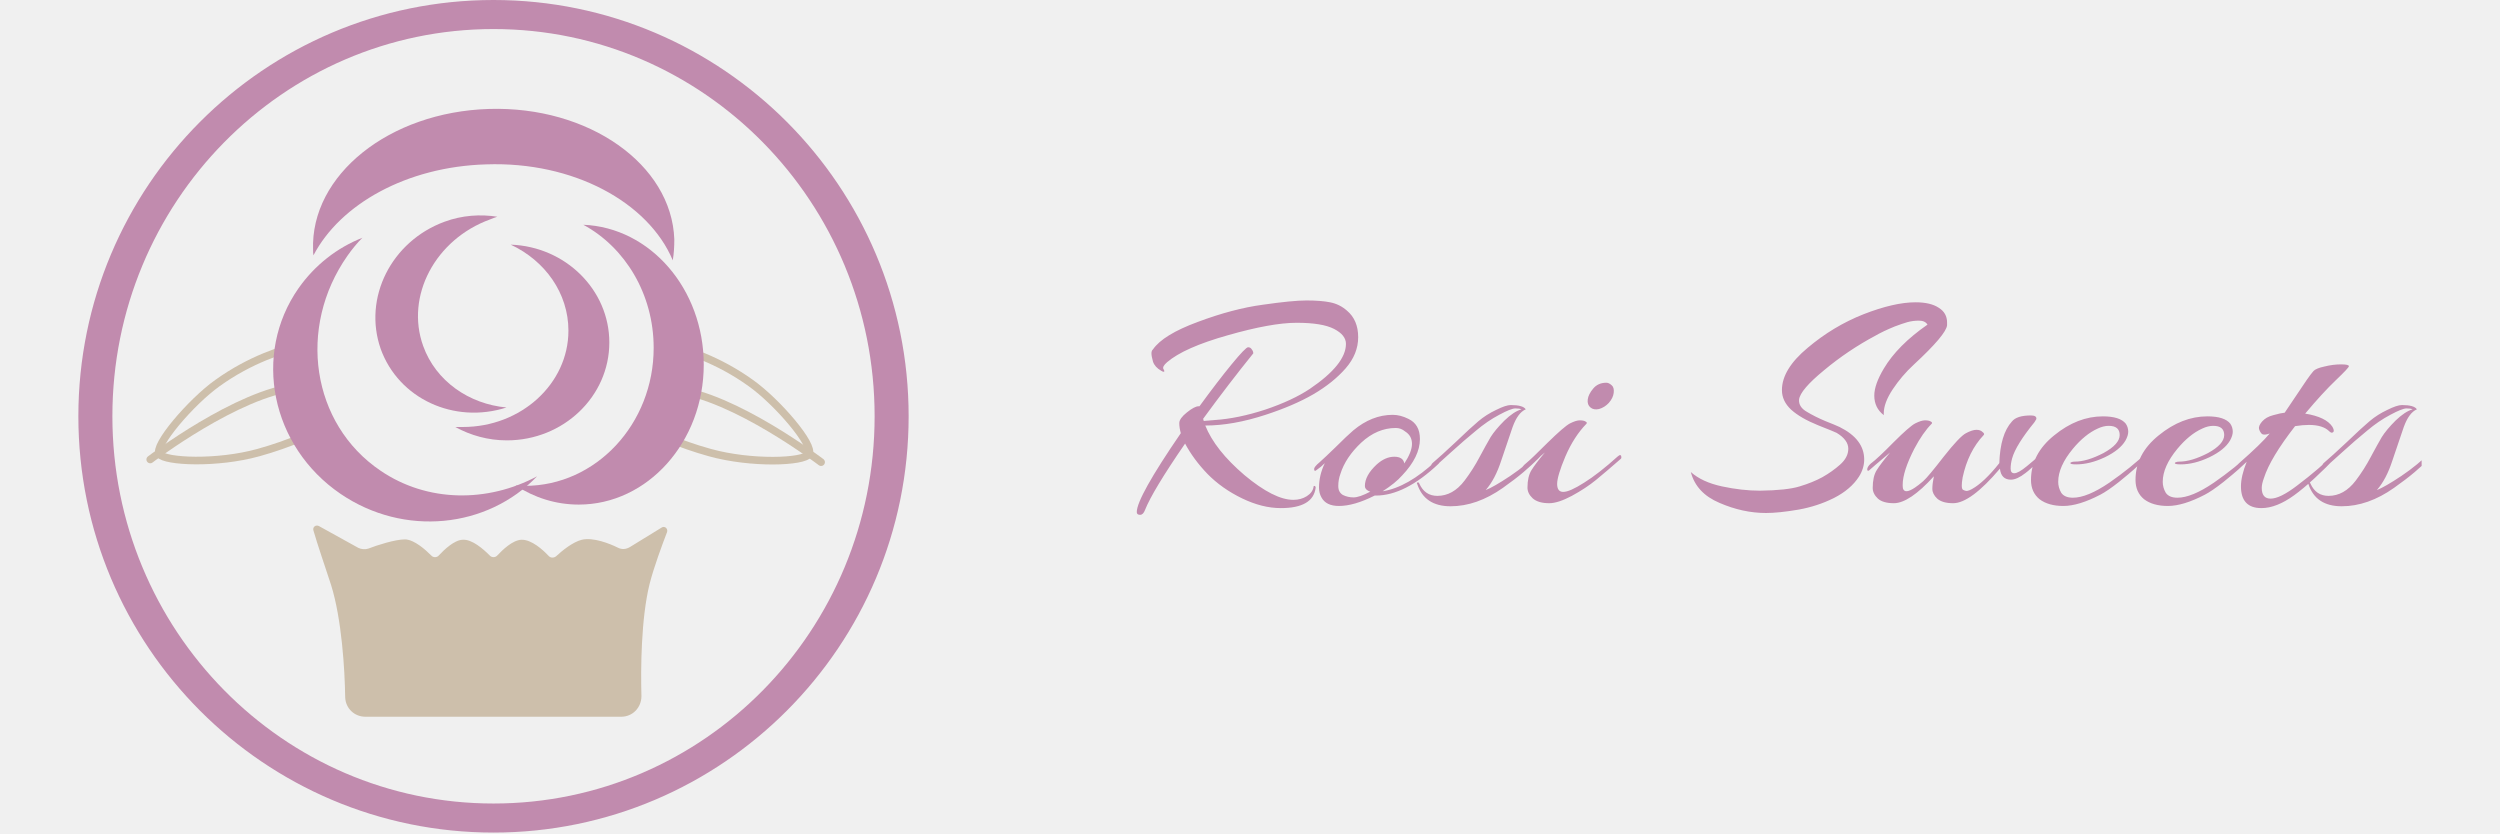
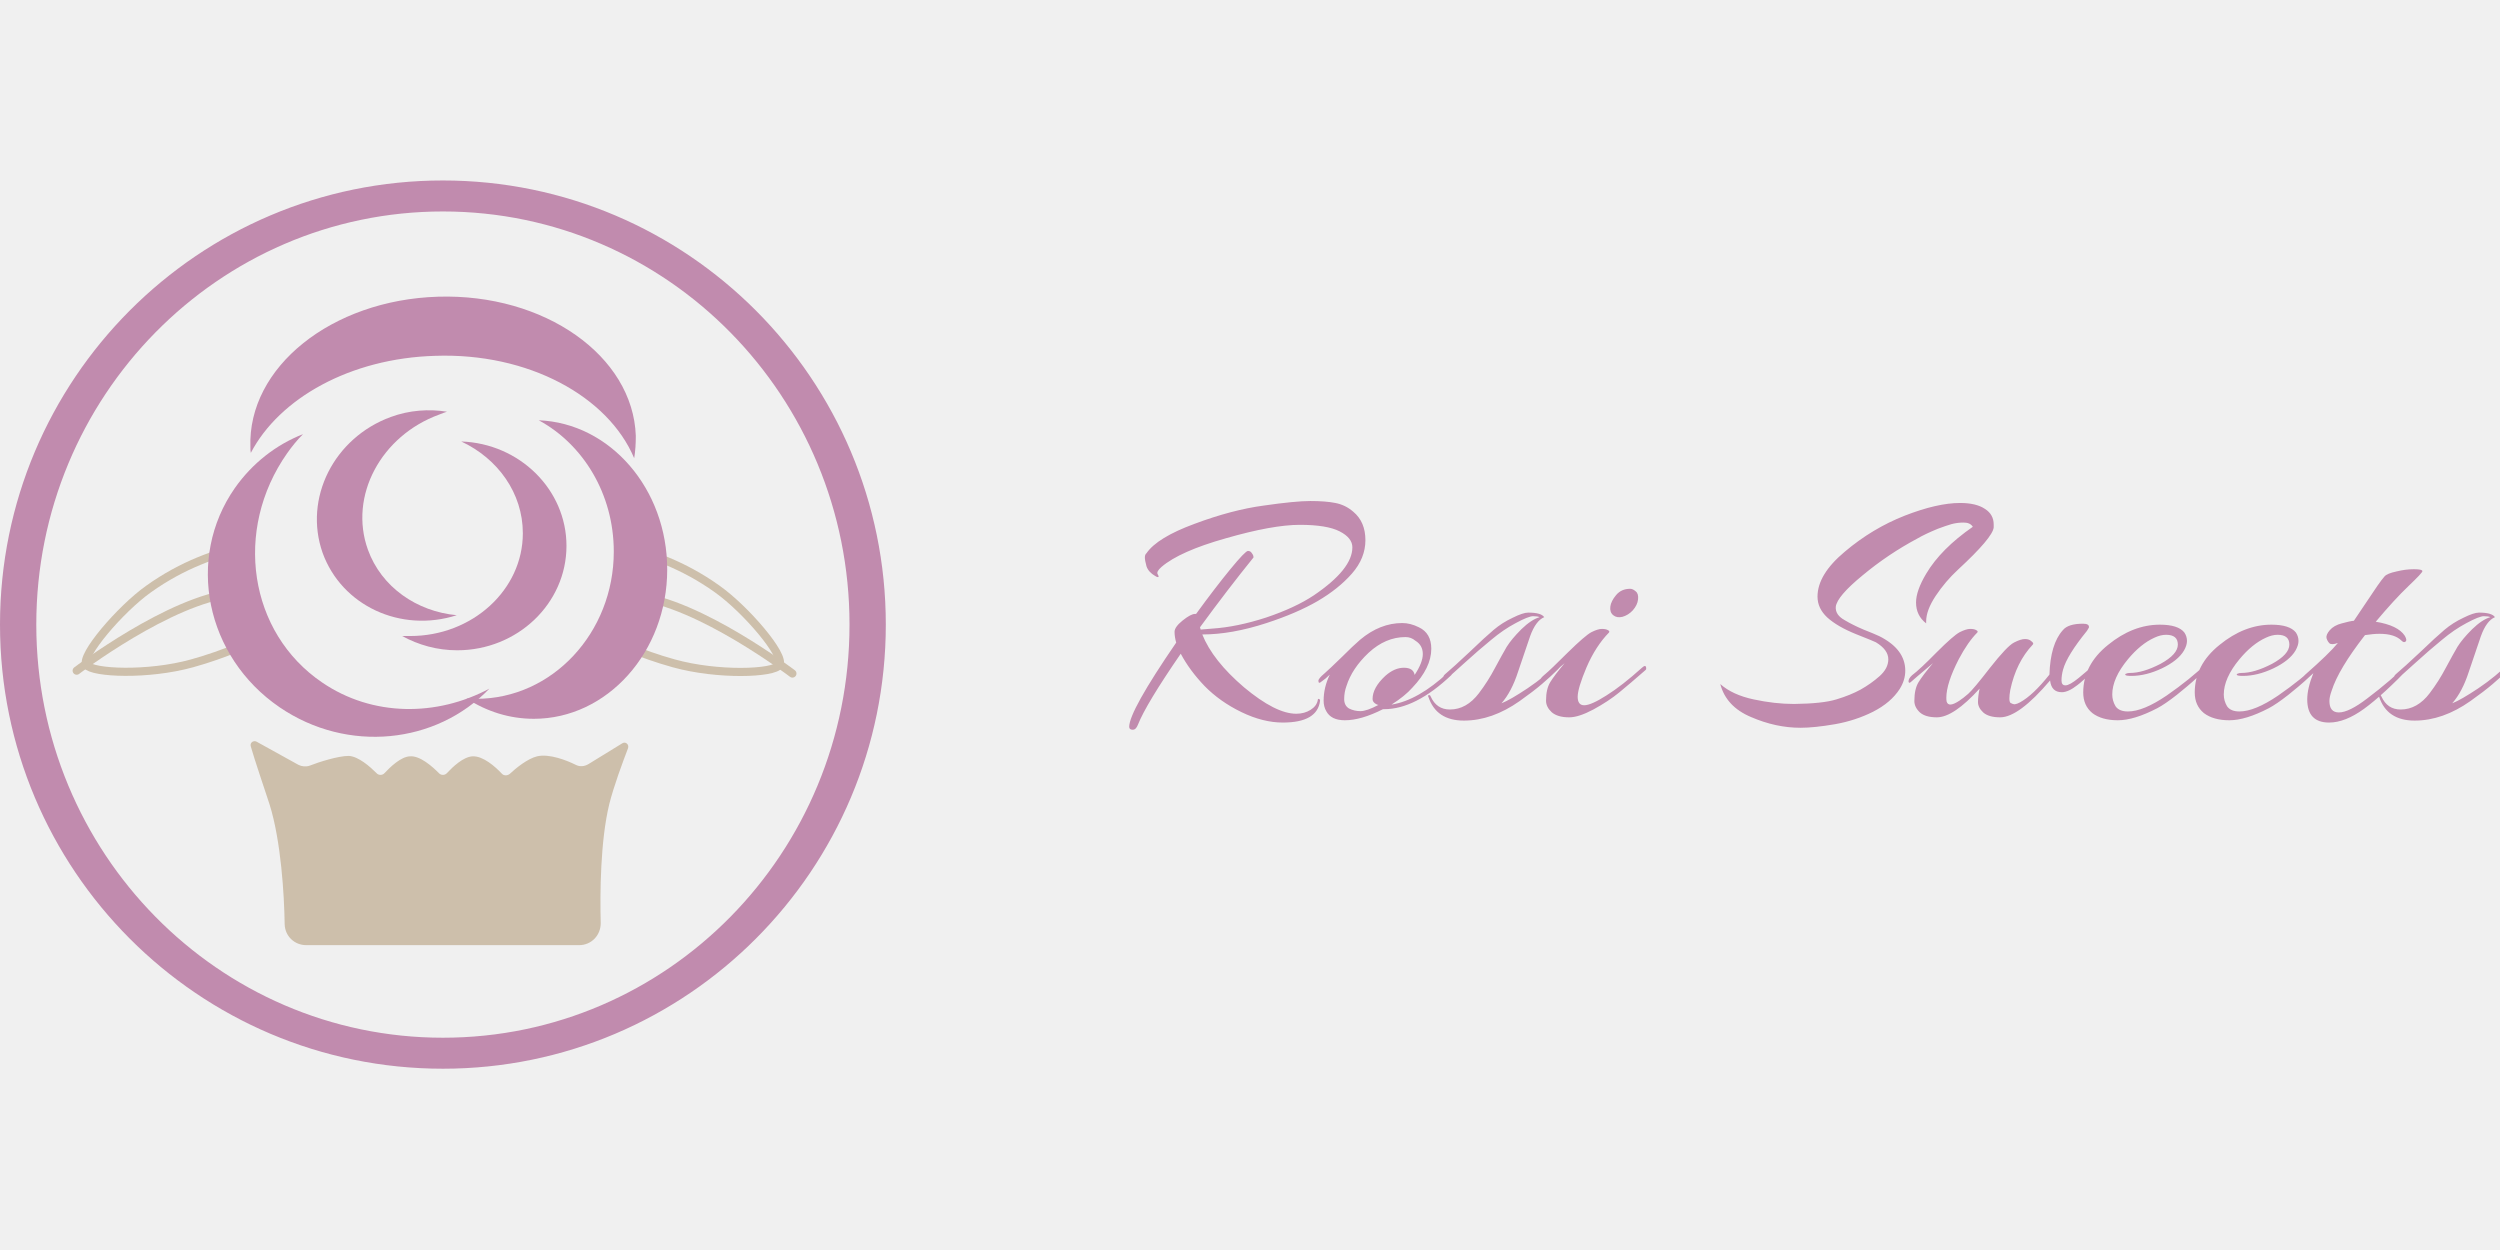
- <svg xmlns="http://www.w3.org/2000/svg" width="300" height="100" viewBox="0 0 613 218" fill="none">
+ <svg xmlns="http://www.w3.org/2000/svg" width="200" height="100" viewBox="0 0 613 218" fill="none">
  <g clip-path="url(#clip0)">
    <g clip-path="url(#clip1)">
      <path d="M108.6 0C48.6 0 0 48.8 0 108.9C0 169 48.6 217.8 108.6 217.8C168.5 217.8 217.2 169 217.2 108.9C217.2 48.8 168.5 0 108.6 0ZM108.6 210.2C53.5 210.2 8.9 164.8 8.9 108.9C8.9 53 53.5 7.6 108.6 7.6C163.7 7.6 208.3 53 208.3 108.9C208.3 164.9 163.7 210.2 108.6 210.2Z" fill="#C18BAE" />
      <path fill-rule="evenodd" clip-rule="evenodd" d="M100.6 111.7C115.8 111.7 128.2 100.4 128.2 86.5C128.2 76.7 122.1 68.2 113.1 64C127.4 64.5 138.9 75.8 138.9 89.6C138.9 103.7 126.9 115.2 112.1 115.2C107.2 115.2 102.6 113.9 98.6 111.7C99.3 111.7 99.9 111.7 100.6 111.7Z" fill="#C18BAE" />
      <path fill-rule="evenodd" clip-rule="evenodd" d="M107.7 57.4C93.4 62.6 85.5 77.4 90.2 90.5C93.5 99.7 102.2 105.7 112 106.6C98.3 111 83.8 104.3 79.1 91.3C74.4 77.9 81.9 63.1 95.8 58C100.4 56.3 105.2 56 109.6 56.7C109 56.9 108.4 57.1 107.7 57.4Z" fill="#C18BAE" />
      <path fill-rule="evenodd" clip-rule="evenodd" d="M155.5 68.1C155.8 66.3 155.9 64.5 155.9 62.6C155.2 43 133.5 27.7 107.4 28.5C81.3 29.3 60.7 45.8 61.4 65.4C61.4 65.9 61.4 66.3 61.5 66.8C68.5 53.4 85.9 43.6 106.7 43C129.5 42.2 149.1 52.9 155.5 68.1Z" fill="#C18BAE" />
      <path d="M146.6 111.4C151 113.2 156.9 116.1 165.2 118.4C176 121.4 189.8 120.9 191.1 118.8C192.6 116.5 182.8 105.1 175.9 100.2C167.4 94.1 159 91.4 153.4 90.1" stroke="#CDBFAB" stroke-width="1.995" stroke-miterlimit="10" />
      <path d="M155.8 101.9C171.5 103.5 194.3 120.9 194.3 120.9" stroke="#CDBFAB" stroke-width="1.995" stroke-miterlimit="10" stroke-linecap="round" />
      <path d="M65.7 111.4C61.3 113.2 55.4 116.1 47.1 118.4C36.3 121.4 22.7 120.8 21.2 118.8C19.6 116.7 29.5 105.1 36.4 100.2C44.9 94.1 53.3 91.4 58.9 90.1" stroke="#CDBFAB" stroke-width="1.995" stroke-miterlimit="10" stroke-linecap="round" />
      <path d="M57.3 101.2C41.6 102.8 18.8 120.2 18.8 120.2" stroke="#CDBFAB" stroke-width="1.995" stroke-miterlimit="10" stroke-linecap="round" />
      <path fill-rule="evenodd" clip-rule="evenodd" d="M116.8 127.1C135.4 127.1 150.5 110.9 150.5 91C150.5 76.9 143 64.7 132.1 58.8C149.6 59.5 163.6 75.6 163.6 95.4C163.6 115.6 148.9 132 130.9 132C124.9 132 119.3 130.2 114.4 127C115.2 127.1 116 127.1 116.8 127.1Z" fill="#C18BAE" />
      <path fill-rule="evenodd" clip-rule="evenodd" d="M70.4 66.9C57.2 85.7 61 110.9 79 123.1C91.3 131.5 107.1 131.5 120 124.6C107 138.2 85.2 140.5 68.6 129.2C50.4 116.8 45.5 92.7 57.6 75.4C61.9 69.3 67.7 64.8 74.3 62.2C72.9 63.6 71.6 65.2 70.4 66.9Z" fill="#C18BAE" />
      <path d="M66.1 153C68.9 161.9 69.7 175.2 69.8 182.4C69.9 185.3 72.2 187.5 75.1 187.5H142C145 187.5 147.3 185.1 147.3 182.1C147.1 174.9 147.2 161.9 149.4 152.9C150.5 148.5 152.7 142.6 154 139.2C154.3 138.3 153.4 137.5 152.6 138L144.3 143.1C143.3 143.7 142.2 143.8 141.2 143.3C139 142.2 134.7 140.5 131.7 141.2C129.3 141.8 126.5 144.1 125 145.5C124.4 146 123.5 146 123 145.4C121.5 143.8 118.5 141.1 115.9 141.2C113.6 141.3 111 143.8 109.6 145.3C109.1 145.9 108.1 145.9 107.6 145.3C106 143.7 103 141 100.5 141.2C98.3 141.3 95.7 143.8 94.3 145.3C93.8 145.9 92.8 145.9 92.3 145.3C90.8 143.8 87.9 141.2 85.5 141.1C82.9 141.1 78.2 142.6 75.9 143.5C75 143.8 74 143.7 73.2 143.3L62.9 137.6C62.1 137.2 61.2 137.9 61.5 138.8C62.5 142.3 64.6 148.4 66.1 153Z" fill="#CDBFAB" />
    </g>
    <path d="M276.88 133.96C276.88 131.4 280.72 124.52 288.4 113.32C288.133 112.36 288 111.48 288 110.68C288 109.88 288.667 108.947 290 107.88C291.333 106.813 292.347 106.28 293.04 106.28C293.147 106.28 293.227 106.28 293.28 106.28C296.427 101.96 299.227 98.307 301.68 95.32C304.133 92.333 305.573 90.84 306 90.84C306.427 90.84 306.747 91.027 306.96 91.4C307.227 91.72 307.36 92.067 307.36 92.44C303.093 97.72 298.72 103.427 294.24 109.56L294.4 110.12L297.28 109.88C301.333 109.613 305.733 108.707 310.48 107.16C315.227 105.56 319.12 103.747 322.16 101.72C328.453 97.453 331.6 93.533 331.6 89.96C331.6 88.413 330.56 87.107 328.48 86.04C326.4 84.973 323.147 84.44 318.72 84.44C314.293 84.44 308.267 85.533 300.64 87.72C293.067 89.853 287.787 92.2 284.8 94.76C283.947 95.507 283.627 96.093 283.84 96.52C284.107 96.947 284.16 97.187 284 97.24C283.84 97.293 283.6 97.213 283.28 97C282.16 96.36 281.44 95.56 281.12 94.6C280.853 93.64 280.72 92.92 280.72 92.44C280.72 91.96 280.853 91.613 281.12 91.4C282.88 88.84 286.8 86.44 292.88 84.2C299.013 81.907 304.667 80.413 309.84 79.72C315.013 78.973 318.827 78.6 321.28 78.6C323.787 78.6 325.84 78.76 327.44 79.08C329.093 79.4 330.56 80.12 331.84 81.24C333.813 82.893 334.8 85.213 334.8 88.2C334.8 91.133 333.707 93.853 331.52 96.36C329.333 98.867 326.507 101.133 323.04 103.16C319.627 105.133 315.467 106.92 310.56 108.52C304.853 110.387 299.6 111.32 294.8 111.32C296.507 115.587 299.92 119.907 305.04 124.28C310.213 128.6 314.48 130.76 317.84 130.76C319.173 130.76 320.347 130.44 321.36 129.8C322.373 129.16 322.96 128.36 323.12 127.4C323.12 127.133 323.253 127.053 323.52 127.16C323.627 127.32 323.68 127.453 323.68 127.56C323.253 131.133 320.213 132.92 314.56 132.92C311.307 132.92 307.92 132.067 304.4 130.36C300.88 128.653 297.867 126.52 295.36 123.96C292.907 121.4 290.96 118.76 289.52 116.04C283.867 124.253 280.373 130.04 279.04 133.4C278.72 134.253 278.293 134.68 277.76 134.68C277.173 134.68 276.88 134.44 276.88 133.96ZM339.113 129.64C335.54 131.453 332.42 132.36 329.753 132.36C327.513 132.36 325.993 131.613 325.193 130.12C324.766 129.373 324.553 128.52 324.553 127.56C324.553 125.373 325.06 123.24 326.073 121.16C325.38 121.853 324.713 122.413 324.073 122.84C323.54 123.32 323.273 123.267 323.273 122.68C323.273 122.307 323.753 121.72 324.713 120.92C325.62 120.12 327.033 118.787 328.953 116.92C330.873 115 332.393 113.56 333.513 112.6C336.766 109.88 340.206 108.52 343.833 108.52C345.166 108.52 346.526 108.867 347.913 109.56C349.94 110.52 350.953 112.28 350.953 114.84C350.953 117.933 349.406 121.107 346.313 124.36C345.086 125.747 343.38 127.133 341.193 128.52C345.566 127.827 350.206 125.187 355.113 120.6C355.38 120.387 355.62 120.307 355.833 120.36C356.046 120.36 356.153 120.467 356.153 120.68C356.153 120.893 356.046 121.107 355.833 121.32C349.966 126.867 344.5 129.64 339.433 129.64C339.326 129.64 339.22 129.64 339.113 129.64ZM346.873 121.24C348.206 119.213 348.873 117.507 348.873 116.12C348.873 114.68 348.26 113.587 347.033 112.84C346.34 112.253 345.54 111.96 344.633 111.96C341.38 111.96 338.366 113.24 335.593 115.8C332.873 118.36 331.06 121.08 330.153 123.96C329.78 124.973 329.593 126.04 329.593 127.16C329.593 128.227 329.993 129 330.793 129.48C331.646 129.907 332.58 130.12 333.593 130.12C334.606 130.12 336.073 129.613 337.993 128.6C337.886 128.6 337.726 128.547 337.513 128.44C336.873 128.12 336.553 127.693 336.553 127.16C336.553 125.293 337.593 123.4 339.673 121.48C341.166 120.147 342.686 119.48 344.233 119.48C345.78 119.48 346.66 120.067 346.873 121.24ZM350.237 126.6C350.184 126.547 350.157 126.467 350.157 126.36C350.157 126.253 350.264 126.2 350.477 126.2C350.637 126.2 350.744 126.307 350.797 126.52C351.757 128.653 353.33 129.72 355.517 129.72C358.237 129.72 360.61 128.387 362.637 125.72C364.13 123.747 365.437 121.693 366.557 119.56C367.73 117.373 368.69 115.64 369.437 114.36C370.237 113.08 371.437 111.64 373.037 110.04C374.69 108.44 376.184 107.453 377.517 107.08C377.197 106.92 376.664 106.84 375.917 106.84C375.17 106.84 373.757 107.4 371.677 108.52C369.65 109.587 367.624 110.973 365.597 112.68C363.57 114.333 361.384 116.227 359.037 118.36C356.69 120.493 355.277 121.747 354.797 122.12C354.317 122.493 354.024 122.493 353.917 122.12C353.81 121.747 353.944 121.4 354.317 121.08C355.704 119.907 357.704 118.093 360.317 115.64C362.93 113.133 364.904 111.32 366.237 110.2C367.624 109.027 369.17 108.04 370.877 107.24C372.584 106.387 373.864 105.96 374.717 105.96C376.85 105.96 378.157 106.333 378.637 107.08C377.25 107.667 376.104 109.213 375.197 111.72C374.344 114.227 373.357 117.133 372.237 120.44C371.17 123.747 369.81 126.333 368.157 128.2C369.544 127.667 371.677 126.44 374.557 124.52C377.49 122.547 380.077 120.413 382.317 118.12C382.797 117.693 383.144 117.64 383.357 117.96C383.357 118.067 383.357 118.2 383.357 118.36C383.357 118.467 382.85 119.027 381.837 120.04C380.824 121.053 379.57 122.2 378.077 123.48C376.637 124.707 374.824 126.093 372.637 127.64C368.104 130.84 363.544 132.44 358.957 132.44C354.424 132.44 351.517 130.493 350.237 126.6ZM395.568 106.6C394.981 106.12 394.741 105.427 394.848 104.52C394.955 103.613 395.435 102.653 396.288 101.64C397.141 100.627 398.288 100.12 399.728 100.12C400.155 100.12 400.608 100.333 401.088 100.76C401.568 101.133 401.755 101.8 401.648 102.76C401.541 103.667 401.115 104.547 400.368 105.4C399.621 106.2 398.768 106.733 397.808 107C396.901 107.213 396.155 107.08 395.568 106.6ZM394.528 110.84C392.341 113.08 390.501 115.933 389.008 119.4C387.568 122.813 386.848 125.213 386.848 126.6C386.848 127.987 387.381 128.68 388.448 128.68C389.568 128.68 391.381 127.88 393.888 126.28C396.448 124.68 399.355 122.413 402.608 119.48C403.301 118.84 403.648 118.92 403.648 119.72C403.648 119.827 403.595 119.933 403.488 120.04C400.928 122.28 398.768 124.12 397.008 125.56C395.248 127 393.141 128.387 390.688 129.72C388.288 131 386.315 131.64 384.768 131.64C382.848 131.64 381.408 131.213 380.448 130.36C379.541 129.507 379.088 128.573 379.088 127.56C379.088 125.64 379.435 124.12 380.128 123C380.821 121.88 381.995 120.333 383.648 118.36C383.061 118.84 382.128 119.64 380.848 120.76C379.621 121.88 378.768 122.627 378.288 123C377.808 123.373 377.568 123.267 377.568 122.68C377.568 122.307 377.995 121.773 378.848 121.08C379.701 120.387 381.541 118.627 384.368 115.8C387.248 112.973 389.195 111.293 390.208 110.76C391.275 110.227 392.128 109.96 392.768 109.96C393.461 109.96 393.968 110.067 394.288 110.28C394.608 110.44 394.688 110.627 394.528 110.84ZM483.733 84.92C483.306 84.227 482.56 83.88 481.493 83.88C480.426 83.88 479.413 84.013 478.453 84.28C477.546 84.547 476.453 84.92 475.173 85.4C473.093 86.253 471.413 87.053 470.133 87.8C465.333 90.36 460.853 93.373 456.693 96.84C452.533 100.253 450.346 102.813 450.133 104.52C450.026 105.853 450.746 106.947 452.293 107.8C453.626 108.6 455.173 109.373 456.933 110.12C458.693 110.813 459.973 111.347 460.773 111.72C465.04 113.853 467.173 116.68 467.173 120.2C467.173 121.747 466.72 123.24 465.813 124.68C464.373 126.92 462.186 128.787 459.253 130.28C456.373 131.72 453.28 132.733 449.973 133.32C446.56 133.907 443.733 134.2 441.493 134.2C437.44 134.2 433.386 133.32 429.333 131.56C425.28 129.853 422.773 127.16 421.813 123.48C423.786 125.24 426.506 126.493 429.973 127.24C433.44 127.987 436.746 128.36 439.893 128.36C444.586 128.307 448.053 127.933 450.293 127.24C452.586 126.547 454.56 125.747 456.213 124.84C457.92 123.88 459.466 122.787 460.853 121.56C462.293 120.28 463.013 118.893 463.013 117.4C463.013 115.853 462 114.467 459.973 113.24C459.813 113.133 458.186 112.467 455.093 111.24C452.053 110.013 449.706 108.653 448.053 107.16C446.453 105.667 445.653 103.96 445.653 102.04C445.653 98.413 447.893 94.733 452.373 91C456.853 87.213 461.733 84.28 467.013 82.2C472.346 80.12 476.88 79.08 480.613 79.08C483.226 79.08 485.253 79.56 486.693 80.52C488.133 81.427 488.853 82.707 488.853 84.36C488.853 84.573 488.853 84.813 488.853 85.08C488.693 86.733 485.786 90.173 480.133 95.4C478.053 97.32 476.213 99.48 474.613 101.88C473.066 104.227 472.293 106.307 472.293 108.12C472.293 108.28 472.293 108.44 472.293 108.6C470.64 107.32 469.813 105.613 469.813 103.48C469.813 101.56 470.64 99.213 472.293 96.44C474.693 92.387 478.506 88.547 483.733 84.92ZM505.881 119.88C505.614 120.84 505.481 121.747 505.481 122.6C505.481 123.4 505.801 123.8 506.441 123.8C507.134 123.8 508.227 123.187 509.721 121.96C511.214 120.733 512.201 119.88 512.681 119.4C513.161 118.92 513.401 119 513.401 119.64C513.401 119.907 513.321 120.12 513.161 120.28C511.454 121.987 510.201 123.133 509.401 123.72C507.907 124.893 506.627 125.48 505.561 125.48C503.854 125.48 502.894 124.52 502.681 122.6C497.561 128.627 493.481 131.64 490.441 131.64C488.574 131.64 487.187 131.24 486.281 130.44C485.427 129.64 485.001 128.787 485.001 127.88C485.001 126.973 485.134 125.88 485.401 124.6C481.134 129.293 477.641 131.64 474.921 131.64C473.054 131.64 471.667 131.24 470.761 130.44C469.854 129.587 469.401 128.653 469.401 127.64C469.401 125.667 469.747 124.12 470.441 123C471.134 121.88 472.307 120.333 473.961 118.36C470.601 121.187 468.787 122.733 468.521 123C468.201 123.267 468.014 123.213 467.961 122.84C467.961 122.36 468.254 121.853 468.841 121.32C470.121 120.36 472.121 118.493 474.841 115.72C477.614 112.947 479.507 111.293 480.521 110.76C481.587 110.227 482.441 109.96 483.081 109.96C483.774 109.96 484.281 110.067 484.601 110.28C484.921 110.44 485.001 110.627 484.841 110.84C483.294 112.387 481.774 114.573 480.281 117.4C478.254 121.347 477.241 124.493 477.241 126.84C477.241 127.213 477.267 127.533 477.321 127.8C477.641 128.813 478.681 128.733 480.441 127.56C481.081 127.133 481.801 126.573 482.601 125.88C483.454 125.133 485.241 123 487.961 119.48C490.734 115.96 492.681 113.907 493.801 113.32C494.921 112.733 495.827 112.44 496.521 112.44C497.214 112.44 497.747 112.627 498.121 113C498.547 113.32 498.654 113.587 498.441 113.8C495.721 116.68 493.881 120.387 492.921 124.92C492.601 126.787 492.627 127.853 493.001 128.12C493.374 128.333 493.721 128.44 494.041 128.44C494.414 128.387 494.841 128.227 495.321 127.96C497.454 126.787 499.854 124.52 502.521 121.16C502.681 116.147 503.774 112.52 505.801 110.28C506.654 109.213 508.307 108.68 510.761 108.68C511.827 108.68 512.307 109 512.201 109.64L511.721 110.44C508.467 114.44 506.521 117.587 505.881 119.88ZM529.767 118.52C532.594 116.973 534.007 115.4 534.007 113.8C534.007 112.2 533.047 111.4 531.127 111.4C530.22 111.4 529.26 111.64 528.247 112.12C526.007 113.133 523.847 114.893 521.767 117.4C519.207 120.493 517.927 123.373 517.927 126.04C517.927 127.053 518.194 128.013 518.727 128.92C519.314 129.773 520.327 130.2 521.767 130.2C524.274 130.2 527.447 128.893 531.287 126.28C535.127 123.613 538.434 120.947 541.207 118.28C541.847 117.64 542.167 117.613 542.167 118.2C542.167 118.573 542.007 118.893 541.687 119.16C539.714 120.973 538.38 122.2 537.687 122.84C537.047 123.427 535.74 124.52 533.767 126.12C531.794 127.667 530.194 128.76 528.967 129.4C525.18 131.373 521.954 132.36 519.287 132.36C516.674 132.36 514.594 131.773 513.047 130.6C511.554 129.373 510.807 127.693 510.807 125.56C510.807 121.027 512.834 117.133 516.887 113.88C520.94 110.573 525.18 108.92 529.607 108.92C532.594 108.92 534.594 109.56 535.607 110.84C536.034 111.48 536.247 112.173 536.247 112.92C536.247 113.613 536.007 114.387 535.527 115.24C534.567 116.893 532.754 118.36 530.087 119.64C527.474 120.867 524.994 121.48 522.647 121.48C521.74 121.48 521.234 121.4 521.127 121.24C521.074 121.08 521.154 120.973 521.367 120.92C521.58 120.813 521.874 120.76 522.247 120.76C524.38 120.76 526.887 120.013 529.767 118.52ZM557.111 118.52C559.937 116.973 561.351 115.4 561.351 113.8C561.351 112.2 560.391 111.4 558.471 111.4C557.564 111.4 556.604 111.64 555.591 112.12C553.351 113.133 551.191 114.893 549.111 117.4C546.551 120.493 545.271 123.373 545.271 126.04C545.271 127.053 545.537 128.013 546.071 128.92C546.657 129.773 547.671 130.2 549.111 130.2C551.617 130.2 554.791 128.893 558.631 126.28C562.471 123.613 565.777 120.947 568.551 118.28C569.191 117.64 569.511 117.613 569.511 118.2C569.511 118.573 569.351 118.893 569.031 119.16C567.057 120.973 565.724 122.2 565.031 122.84C564.391 123.427 563.084 124.52 561.111 126.12C559.137 127.667 557.537 128.76 556.311 129.4C552.524 131.373 549.297 132.36 546.631 132.36C544.017 132.36 541.937 131.773 540.391 130.6C538.897 129.373 538.151 127.693 538.151 125.56C538.151 121.027 540.177 117.133 544.231 113.88C548.284 110.573 552.524 108.92 556.951 108.92C559.937 108.92 561.937 109.56 562.951 110.84C563.377 111.48 563.591 112.173 563.591 112.92C563.591 113.613 563.351 114.387 562.871 115.24C561.911 116.893 560.097 118.36 557.431 119.64C554.817 120.867 552.337 121.48 549.991 121.48C549.084 121.48 548.577 121.4 548.471 121.24C548.417 121.08 548.497 120.973 548.711 120.92C548.924 120.813 549.217 120.76 549.591 120.76C551.724 120.76 554.231 120.013 557.111 118.52ZM580.134 103.56C581.308 101.8 582.241 100.413 582.934 99.4C583.681 98.333 584.268 97.56 584.694 97.08C585.121 96.6 586.081 96.2 587.574 95.88C589.068 95.507 590.508 95.32 591.894 95.32C593.281 95.32 593.974 95.48 593.974 95.8C593.974 96.067 592.828 97.293 590.534 99.48C588.241 101.667 585.574 104.573 582.534 108.2C586.161 108.787 588.534 109.933 589.654 111.64C590.081 112.387 590.134 112.867 589.814 113.08C589.548 113.293 589.228 113.213 588.854 112.84C587.734 111.72 585.948 111.16 583.494 111.16C582.428 111.16 581.228 111.267 579.894 111.48C575.574 117.027 572.854 121.56 571.734 125.08C571.361 126.093 571.174 126.947 571.174 127.64C571.174 129.507 571.948 130.44 573.494 130.44C575.148 130.44 577.468 129.293 580.454 127C584.348 124.067 587.734 121.16 590.614 118.28C591.148 117.693 591.494 117.56 591.654 117.88C591.814 118.2 591.681 118.547 591.254 118.92C586.668 123.72 582.801 127.267 579.654 129.56C576.561 131.8 573.708 132.92 571.094 132.92C567.521 132.92 565.734 131.027 565.734 127.24C565.734 125.427 566.241 123.267 567.254 120.76L565.814 122.12C565.388 122.547 565.094 122.68 564.934 122.52C564.721 122.307 564.614 122.12 564.614 121.96C564.614 121.8 564.828 121.533 565.254 121.16C569.148 117.747 571.814 115.16 573.254 113.4C572.241 113.773 571.548 113.8 571.174 113.48C570.854 113.16 570.614 112.733 570.454 112.2C570.348 111.667 570.614 111.027 571.254 110.28C571.948 109.48 572.934 108.92 574.214 108.6C575.548 108.227 576.534 108.013 577.174 107.96C577.974 106.787 578.961 105.32 580.134 103.56ZM583.362 126.6C583.309 126.547 583.282 126.467 583.282 126.36C583.282 126.253 583.389 126.2 583.602 126.2C583.762 126.2 583.869 126.307 583.922 126.52C584.882 128.653 586.455 129.72 588.642 129.72C591.362 129.72 593.735 128.387 595.762 125.72C597.255 123.747 598.562 121.693 599.682 119.56C600.855 117.373 601.815 115.64 602.562 114.36C603.362 113.08 604.562 111.64 606.162 110.04C607.815 108.44 609.309 107.453 610.642 107.08C610.322 106.92 609.789 106.84 609.042 106.84C608.295 106.84 606.882 107.4 604.802 108.52C602.775 109.587 600.749 110.973 598.722 112.68C596.695 114.333 594.509 116.227 592.162 118.36C589.815 120.493 588.402 121.747 587.922 122.12C587.442 122.493 587.149 122.493 587.042 122.12C586.935 121.747 587.069 121.4 587.442 121.08C588.829 119.907 590.829 118.093 593.442 115.64C596.055 113.133 598.029 111.32 599.362 110.2C600.749 109.027 602.295 108.04 604.002 107.24C605.709 106.387 606.989 105.96 607.842 105.96C609.975 105.96 611.282 106.333 611.762 107.08C610.375 107.667 609.229 109.213 608.322 111.72C607.469 114.227 606.482 117.133 605.362 120.44C604.295 123.747 602.935 126.333 601.282 128.2C602.669 127.667 604.802 126.44 607.682 124.52C610.615 122.547 613.202 120.413 615.442 118.12C615.922 117.693 616.269 117.64 616.482 117.96C616.482 118.067 616.482 118.2 616.482 118.36C616.482 118.467 615.975 119.027 614.962 120.04C613.949 121.053 612.695 122.2 611.202 123.48C609.762 124.707 607.949 126.093 605.762 127.64C601.229 130.84 596.669 132.44 592.082 132.44C587.549 132.44 584.642 130.493 583.362 126.6Z" fill="#C18BAE" />
  </g>
  <defs>
    <clipPath id="clip0">
      <rect width="613" height="218" fill="white" />
    </clipPath>
    <clipPath id="clip1">
      <rect width="217.2" height="217.9" fill="white" />
    </clipPath>
  </defs>
</svg>
